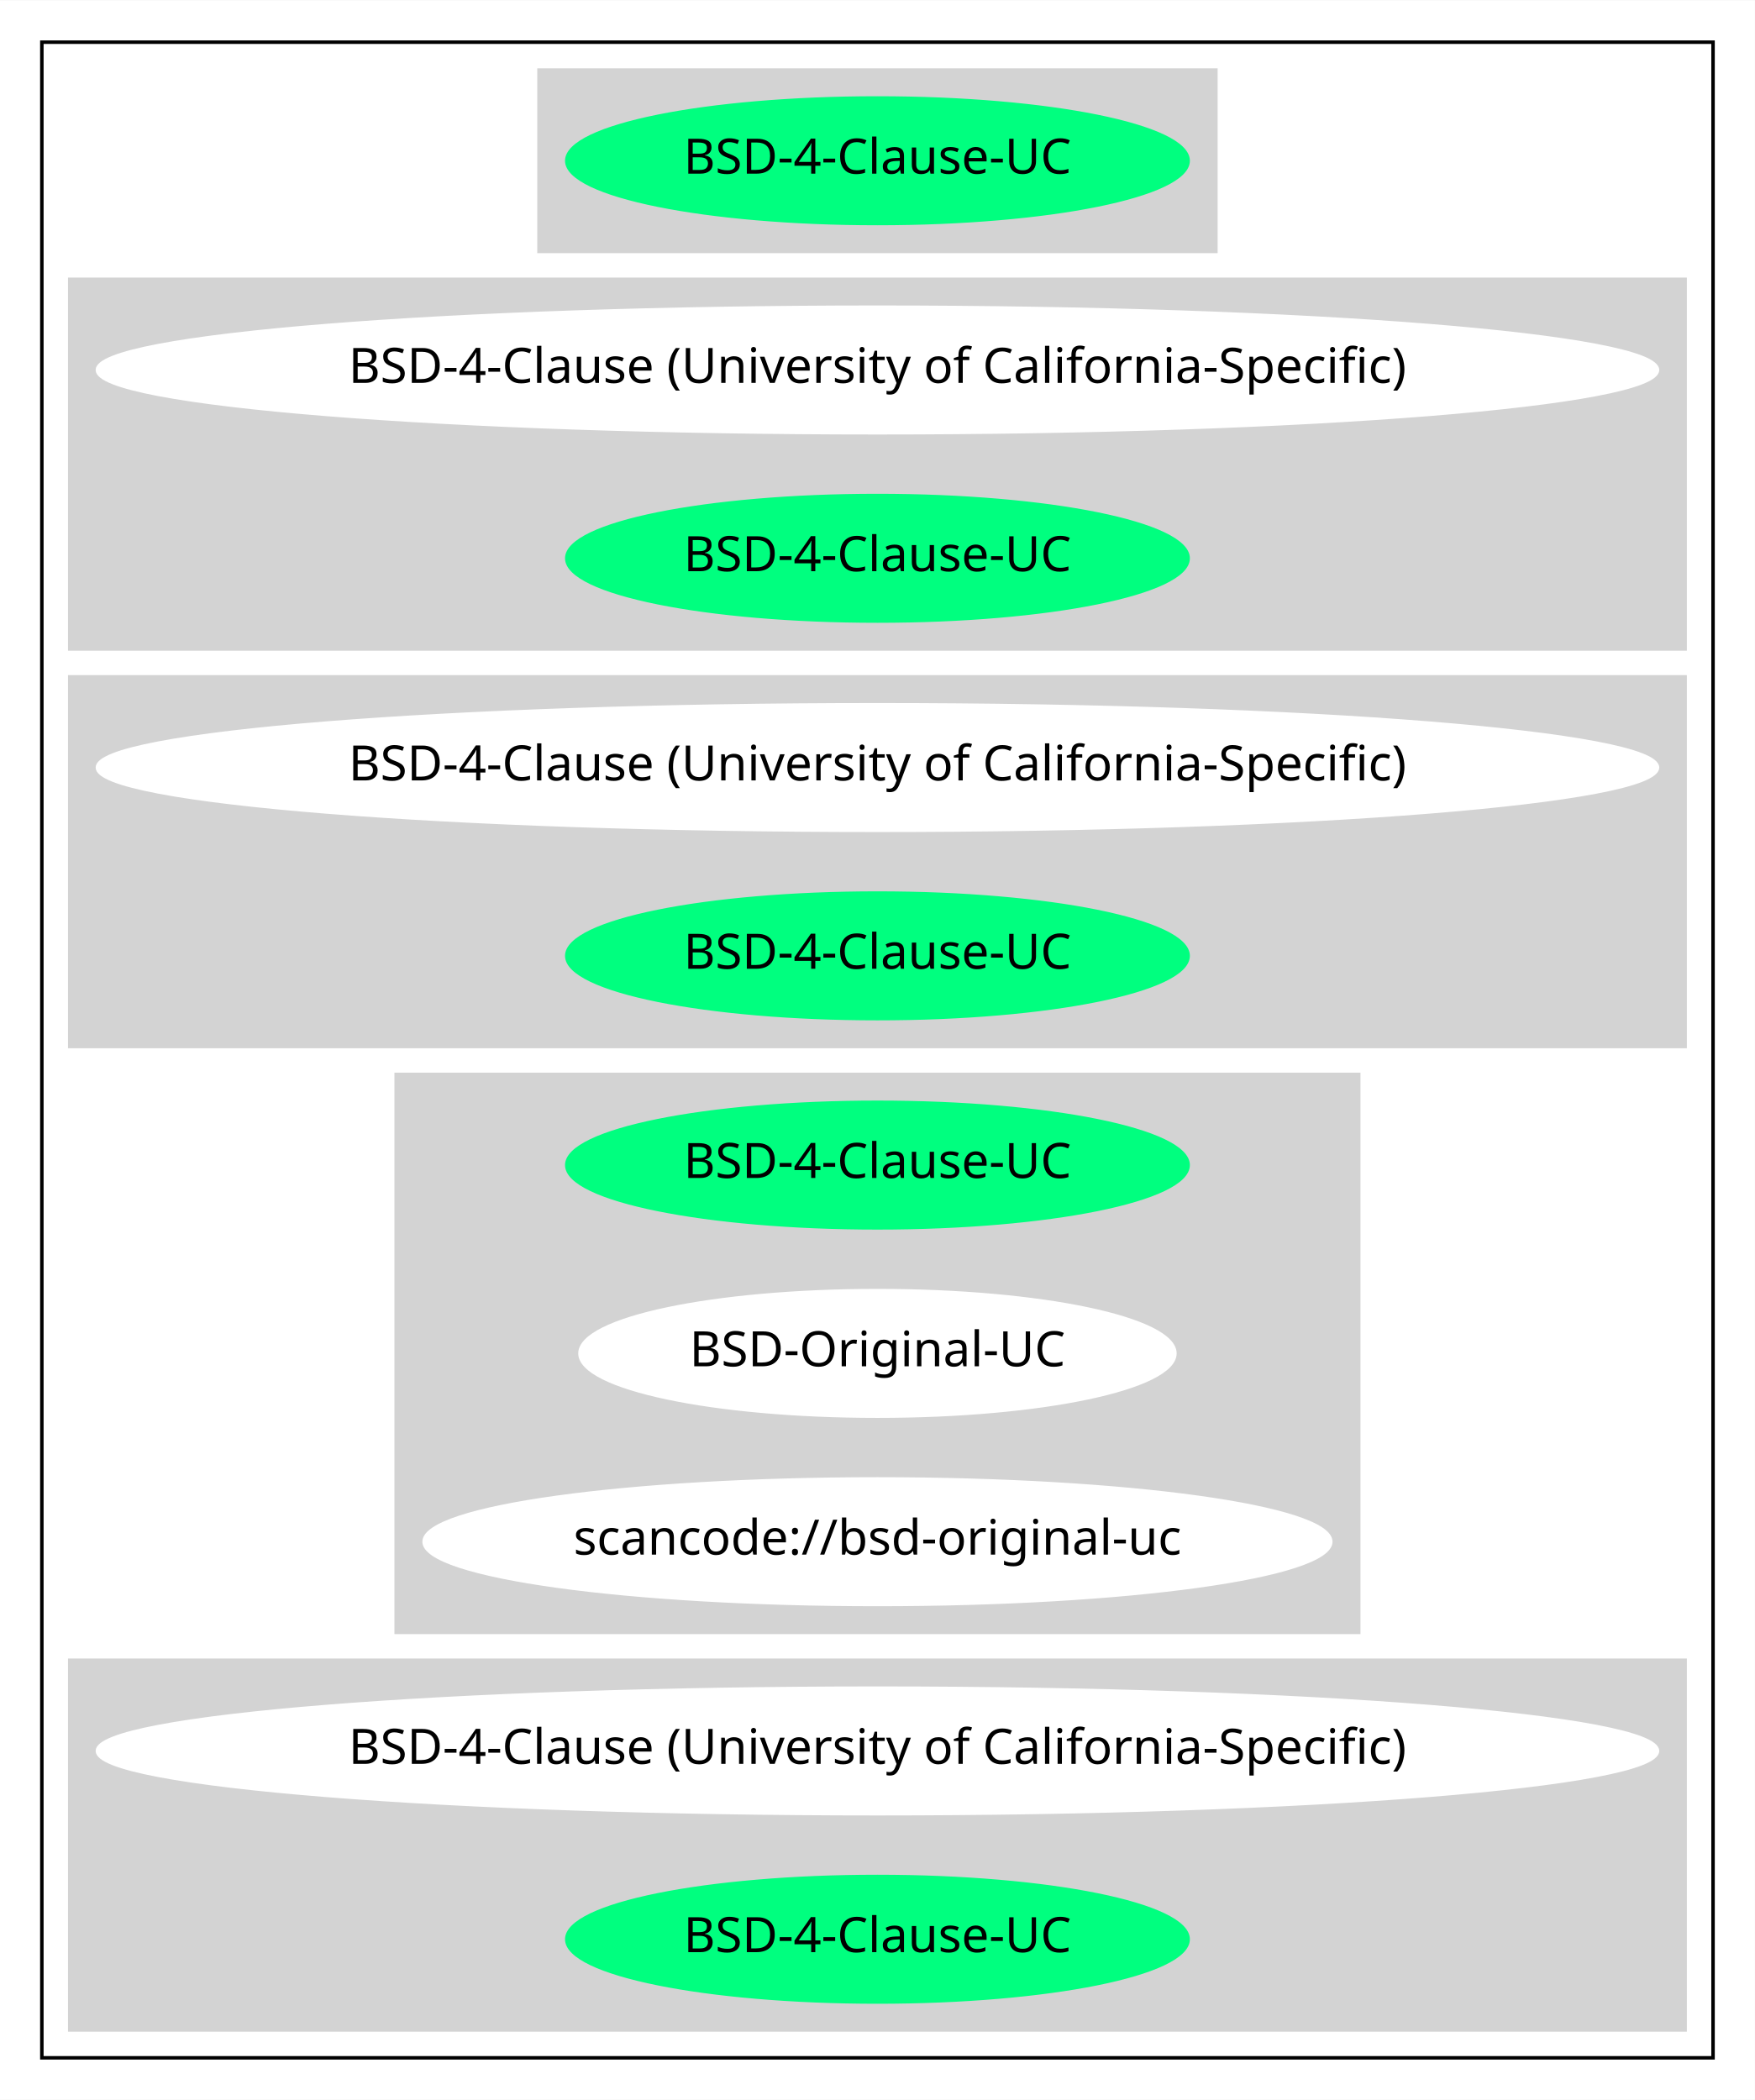
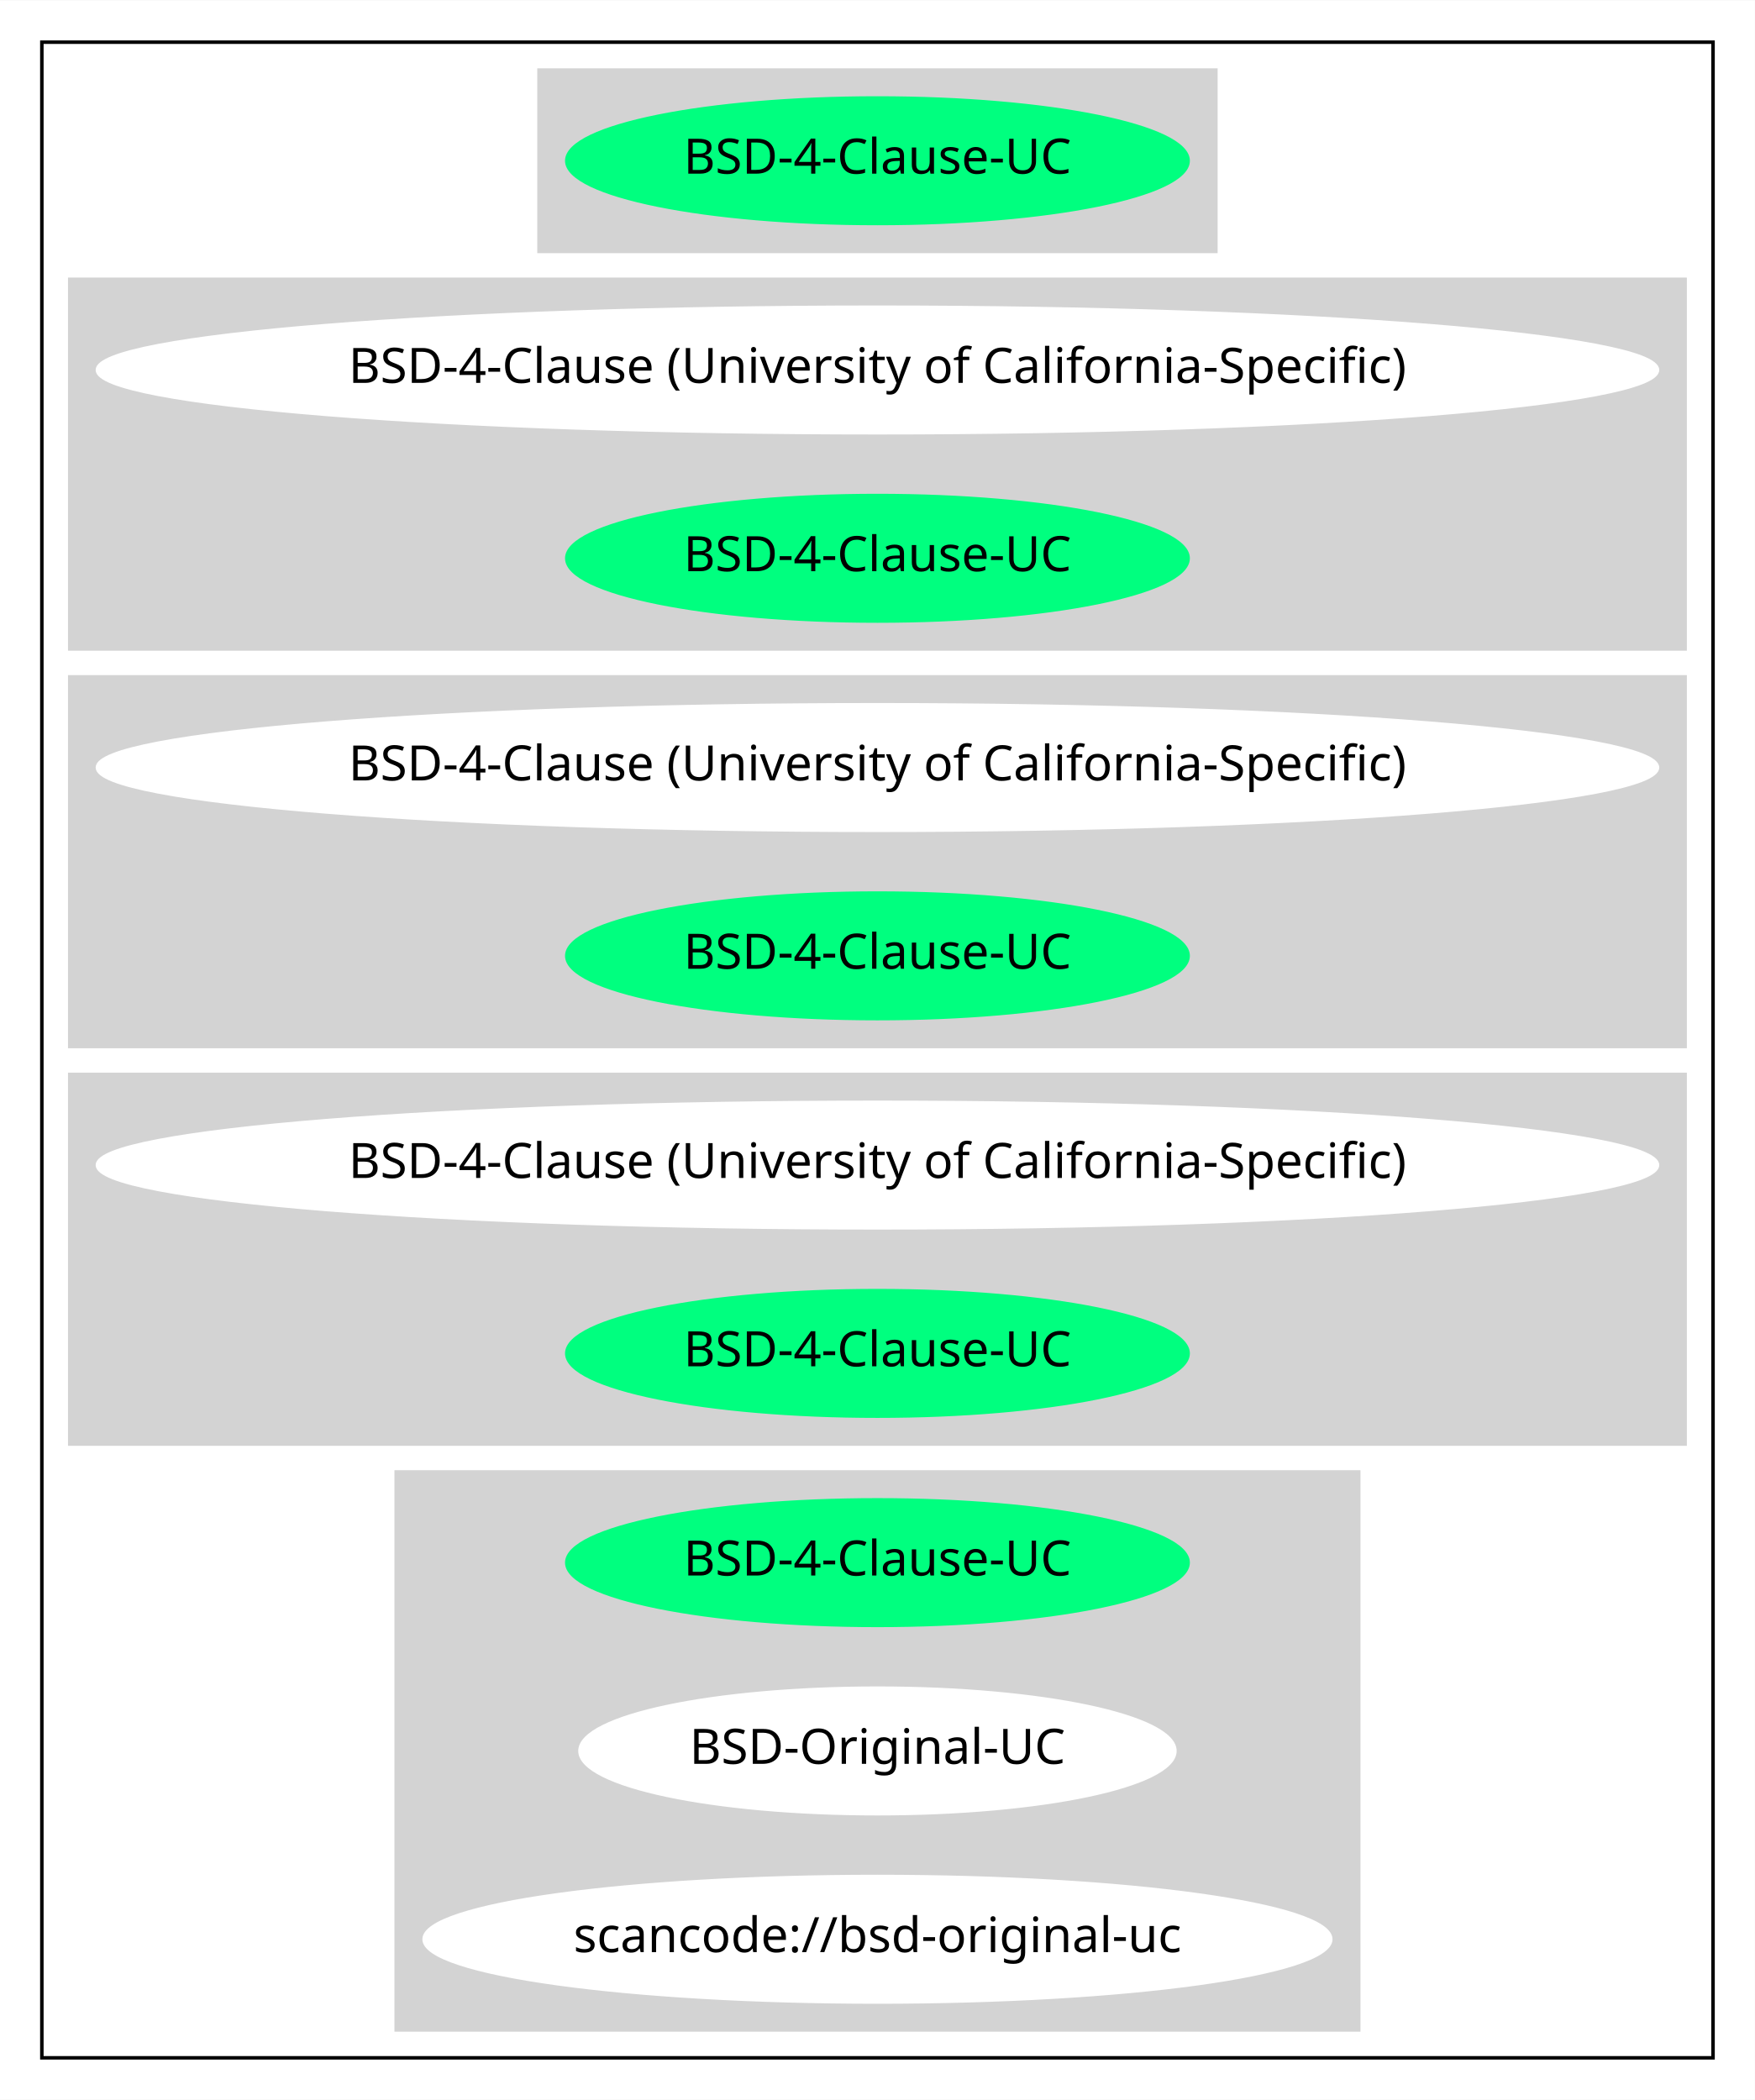
<svg xmlns="http://www.w3.org/2000/svg" width="503pt" height="602pt" viewBox="0.00 0.00 503.16 602.00">
  <g id="graph0" class="graph" transform="scale(1 1) rotate(0) translate(4 598)">
    <polygon fill="white" stroke="transparent" points="-4,4 -4,-598 499.16,-598 499.16,4 -4,4" />
    <g id="clust1" class="cluster">
      <polygon fill="none" stroke="black" points="8,-8 8,-586 487.16,-586 487.16,-8 8,-8" />
    </g>
    <g id="clust2" class="cluster">
      <polygon fill="lightgray" stroke="lightgray" points="150.54,-526 150.54,-578 344.62,-578 344.62,-526 150.54,-526" />
    </g>
    <g id="clust3" class="cluster">
      <polygon fill="lightgray" stroke="lightgray" points="16,-412 16,-518 479.16,-518 479.16,-412 16,-412" />
    </g>
    <g id="clust4" class="cluster">
      <polygon fill="lightgray" stroke="lightgray" points="16,-298 16,-404 479.16,-404 479.16,-298 16,-298" />
    </g>
    <g id="clust5" class="cluster">
-       <polygon fill="lightgray" stroke="lightgray" points="109.59,-130 109.59,-290 385.57,-290 385.57,-130 109.59,-130" />
+       <polygon fill="lightgray" stroke="lightgray" points="16,-184 16,-290 479.16,-290 479.16,-184 16,-184" />
    </g>
    <g id="clust6" class="cluster">
-       <polygon fill="lightgray" stroke="lightgray" points="16,-16 16,-122 479.16,-122 479.16,-16 16,-16" />
+       <polygon fill="lightgray" stroke="lightgray" points="109.59,-16 109.59,-176 385.57,-176 385.57,-16 109.59,-16" />
    </g>
    <g id="node1" class="node">
      <ellipse fill="springgreen" stroke="springgreen" cx="247.58" cy="-552" rx="89.08" ry="18" />
      <text text-anchor="middle" x="247.58" y="-548.3" font-family="Times-Roman" font-size="14.00">BSD-4-Clause-UC</text>
    </g>
    <g id="node2" class="node">
      <ellipse fill="white" stroke="white" cx="247.58" cy="-492" rx="223.66" ry="18" />
      <text text-anchor="middle" x="247.58" y="-488.3" font-family="Times-Roman" font-size="14.00">BSD-4-Clause (University of California-Specific)</text>
    </g>
    <g id="node3" class="node">
      <ellipse fill="springgreen" stroke="springgreen" cx="247.58" cy="-438" rx="89.08" ry="18" />
      <text text-anchor="middle" x="247.58" y="-434.3" font-family="Times-Roman" font-size="14.00">BSD-4-Clause-UC</text>
    </g>
    <g id="node4" class="node">
      <ellipse fill="white" stroke="white" cx="247.58" cy="-378" rx="223.66" ry="18" />
      <text text-anchor="middle" x="247.58" y="-374.3" font-family="Times-Roman" font-size="14.00">BSD-4-Clause (University of California-Specific)</text>
    </g>
    <g id="node5" class="node">
      <ellipse fill="springgreen" stroke="springgreen" cx="247.58" cy="-324" rx="89.08" ry="18" />
      <text text-anchor="middle" x="247.58" y="-320.3" font-family="Times-Roman" font-size="14.00">BSD-4-Clause-UC</text>
    </g>
    <g id="node6" class="node">
-       <ellipse fill="springgreen" stroke="springgreen" cx="247.58" cy="-264" rx="89.08" ry="18" />
-       <text text-anchor="middle" x="247.58" y="-260.3" font-family="Times-Roman" font-size="14.00">BSD-4-Clause-UC</text>
+       <ellipse fill="white" stroke="white" cx="247.58" cy="-264" rx="223.66" ry="18" />
+       <text text-anchor="middle" x="247.58" y="-260.3" font-family="Times-Roman" font-size="14.00">BSD-4-Clause (University of California-Specific)</text>
    </g>
    <g id="node7" class="node">
-       <ellipse fill="white" stroke="white" cx="247.58" cy="-210" rx="85.29" ry="18" />
-       <text text-anchor="middle" x="247.58" y="-206.3" font-family="Times-Roman" font-size="14.00">BSD-Original-UC</text>
+       <ellipse fill="springgreen" stroke="springgreen" cx="247.58" cy="-210" rx="89.08" ry="18" />
+       <text text-anchor="middle" x="247.58" y="-206.3" font-family="Times-Roman" font-size="14.00">BSD-4-Clause-UC</text>
    </g>
    <g id="node8" class="node">
-       <ellipse fill="white" stroke="white" cx="247.58" cy="-156" rx="129.98" ry="18" />
-       <text text-anchor="middle" x="247.58" y="-152.3" font-family="Times-Roman" font-size="14.00">scancode://bsd-original-uc</text>
+       <ellipse fill="springgreen" stroke="springgreen" cx="247.58" cy="-150" rx="89.08" ry="18" />
+       <text text-anchor="middle" x="247.58" y="-146.3" font-family="Times-Roman" font-size="14.00">BSD-4-Clause-UC</text>
    </g>
    <g id="node9" class="node">
-       <ellipse fill="white" stroke="white" cx="247.58" cy="-96" rx="223.66" ry="18" />
-       <text text-anchor="middle" x="247.58" y="-92.3" font-family="Times-Roman" font-size="14.00">BSD-4-Clause (University of California-Specific)</text>
+       <ellipse fill="white" stroke="white" cx="247.58" cy="-96" rx="85.29" ry="18" />
+       <text text-anchor="middle" x="247.58" y="-92.3" font-family="Times-Roman" font-size="14.00">BSD-Original-UC</text>
    </g>
    <g id="node10" class="node">
-       <ellipse fill="springgreen" stroke="springgreen" cx="247.58" cy="-42" rx="89.08" ry="18" />
-       <text text-anchor="middle" x="247.58" y="-38.3" font-family="Times-Roman" font-size="14.00">BSD-4-Clause-UC</text>
+       <ellipse fill="white" stroke="white" cx="247.58" cy="-42" rx="129.98" ry="18" />
+       <text text-anchor="middle" x="247.58" y="-38.3" font-family="Times-Roman" font-size="14.00">scancode://bsd-original-uc</text>
    </g>
  </g>
</svg>
